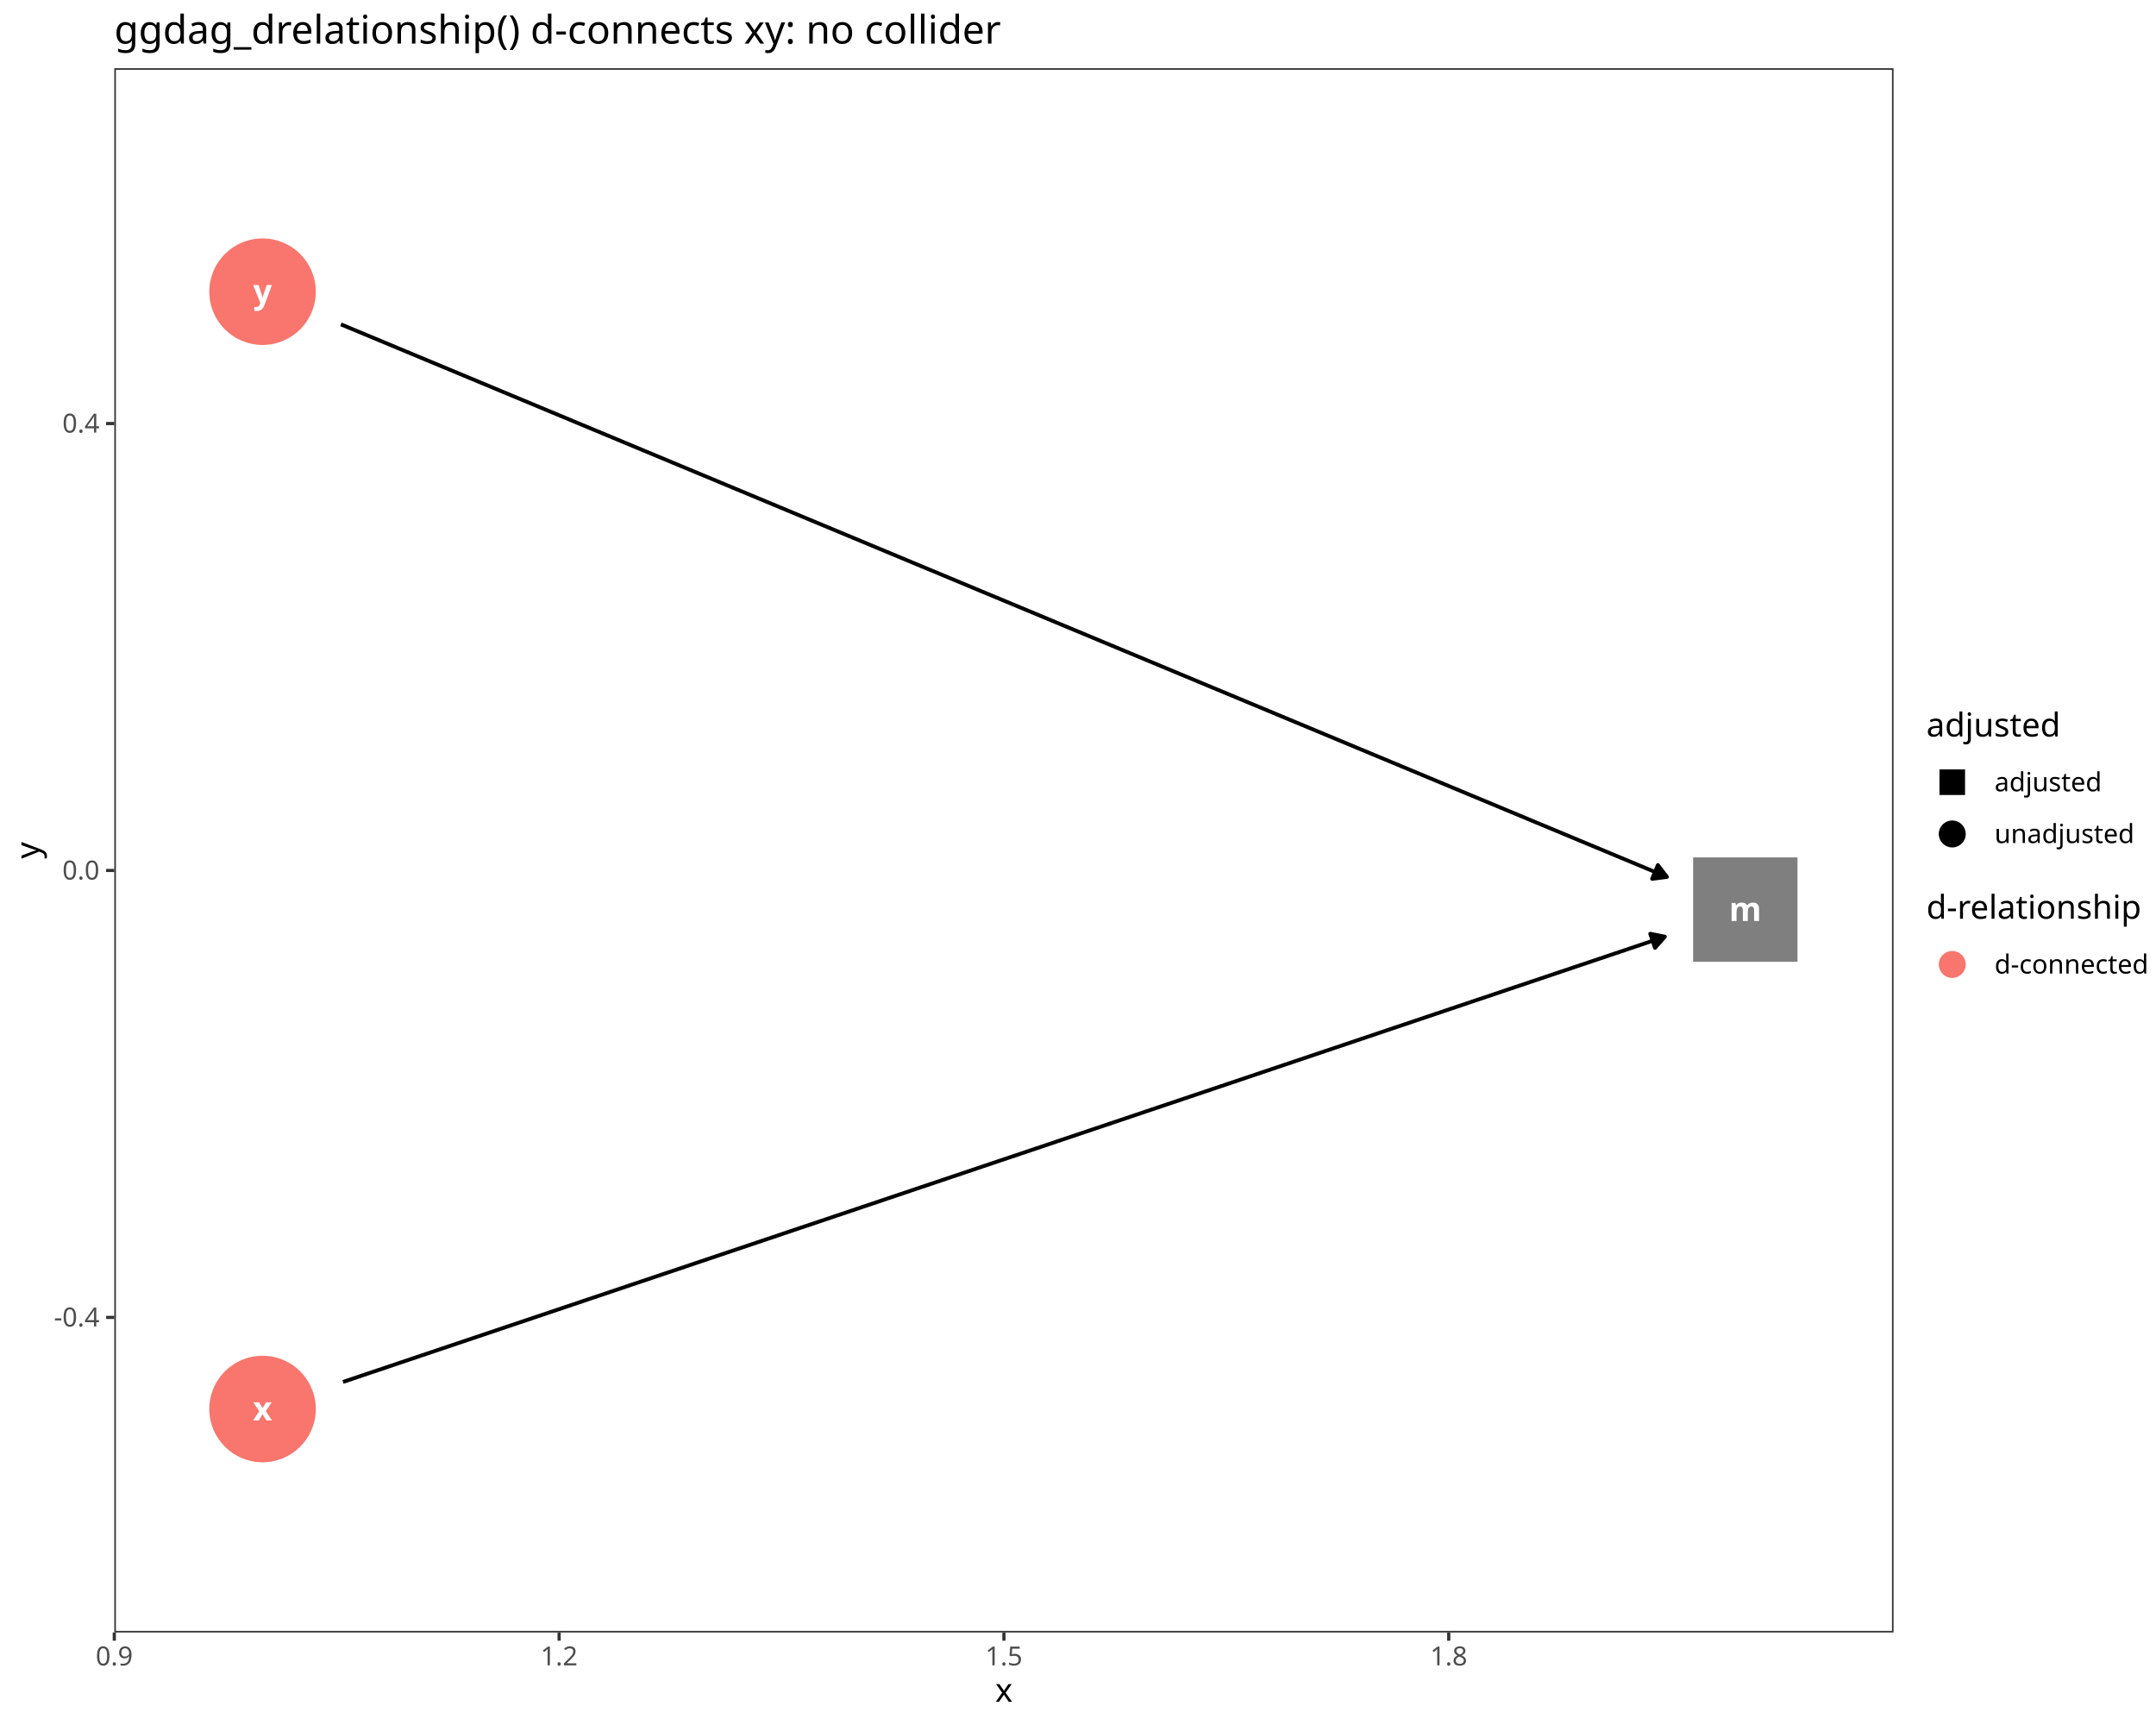
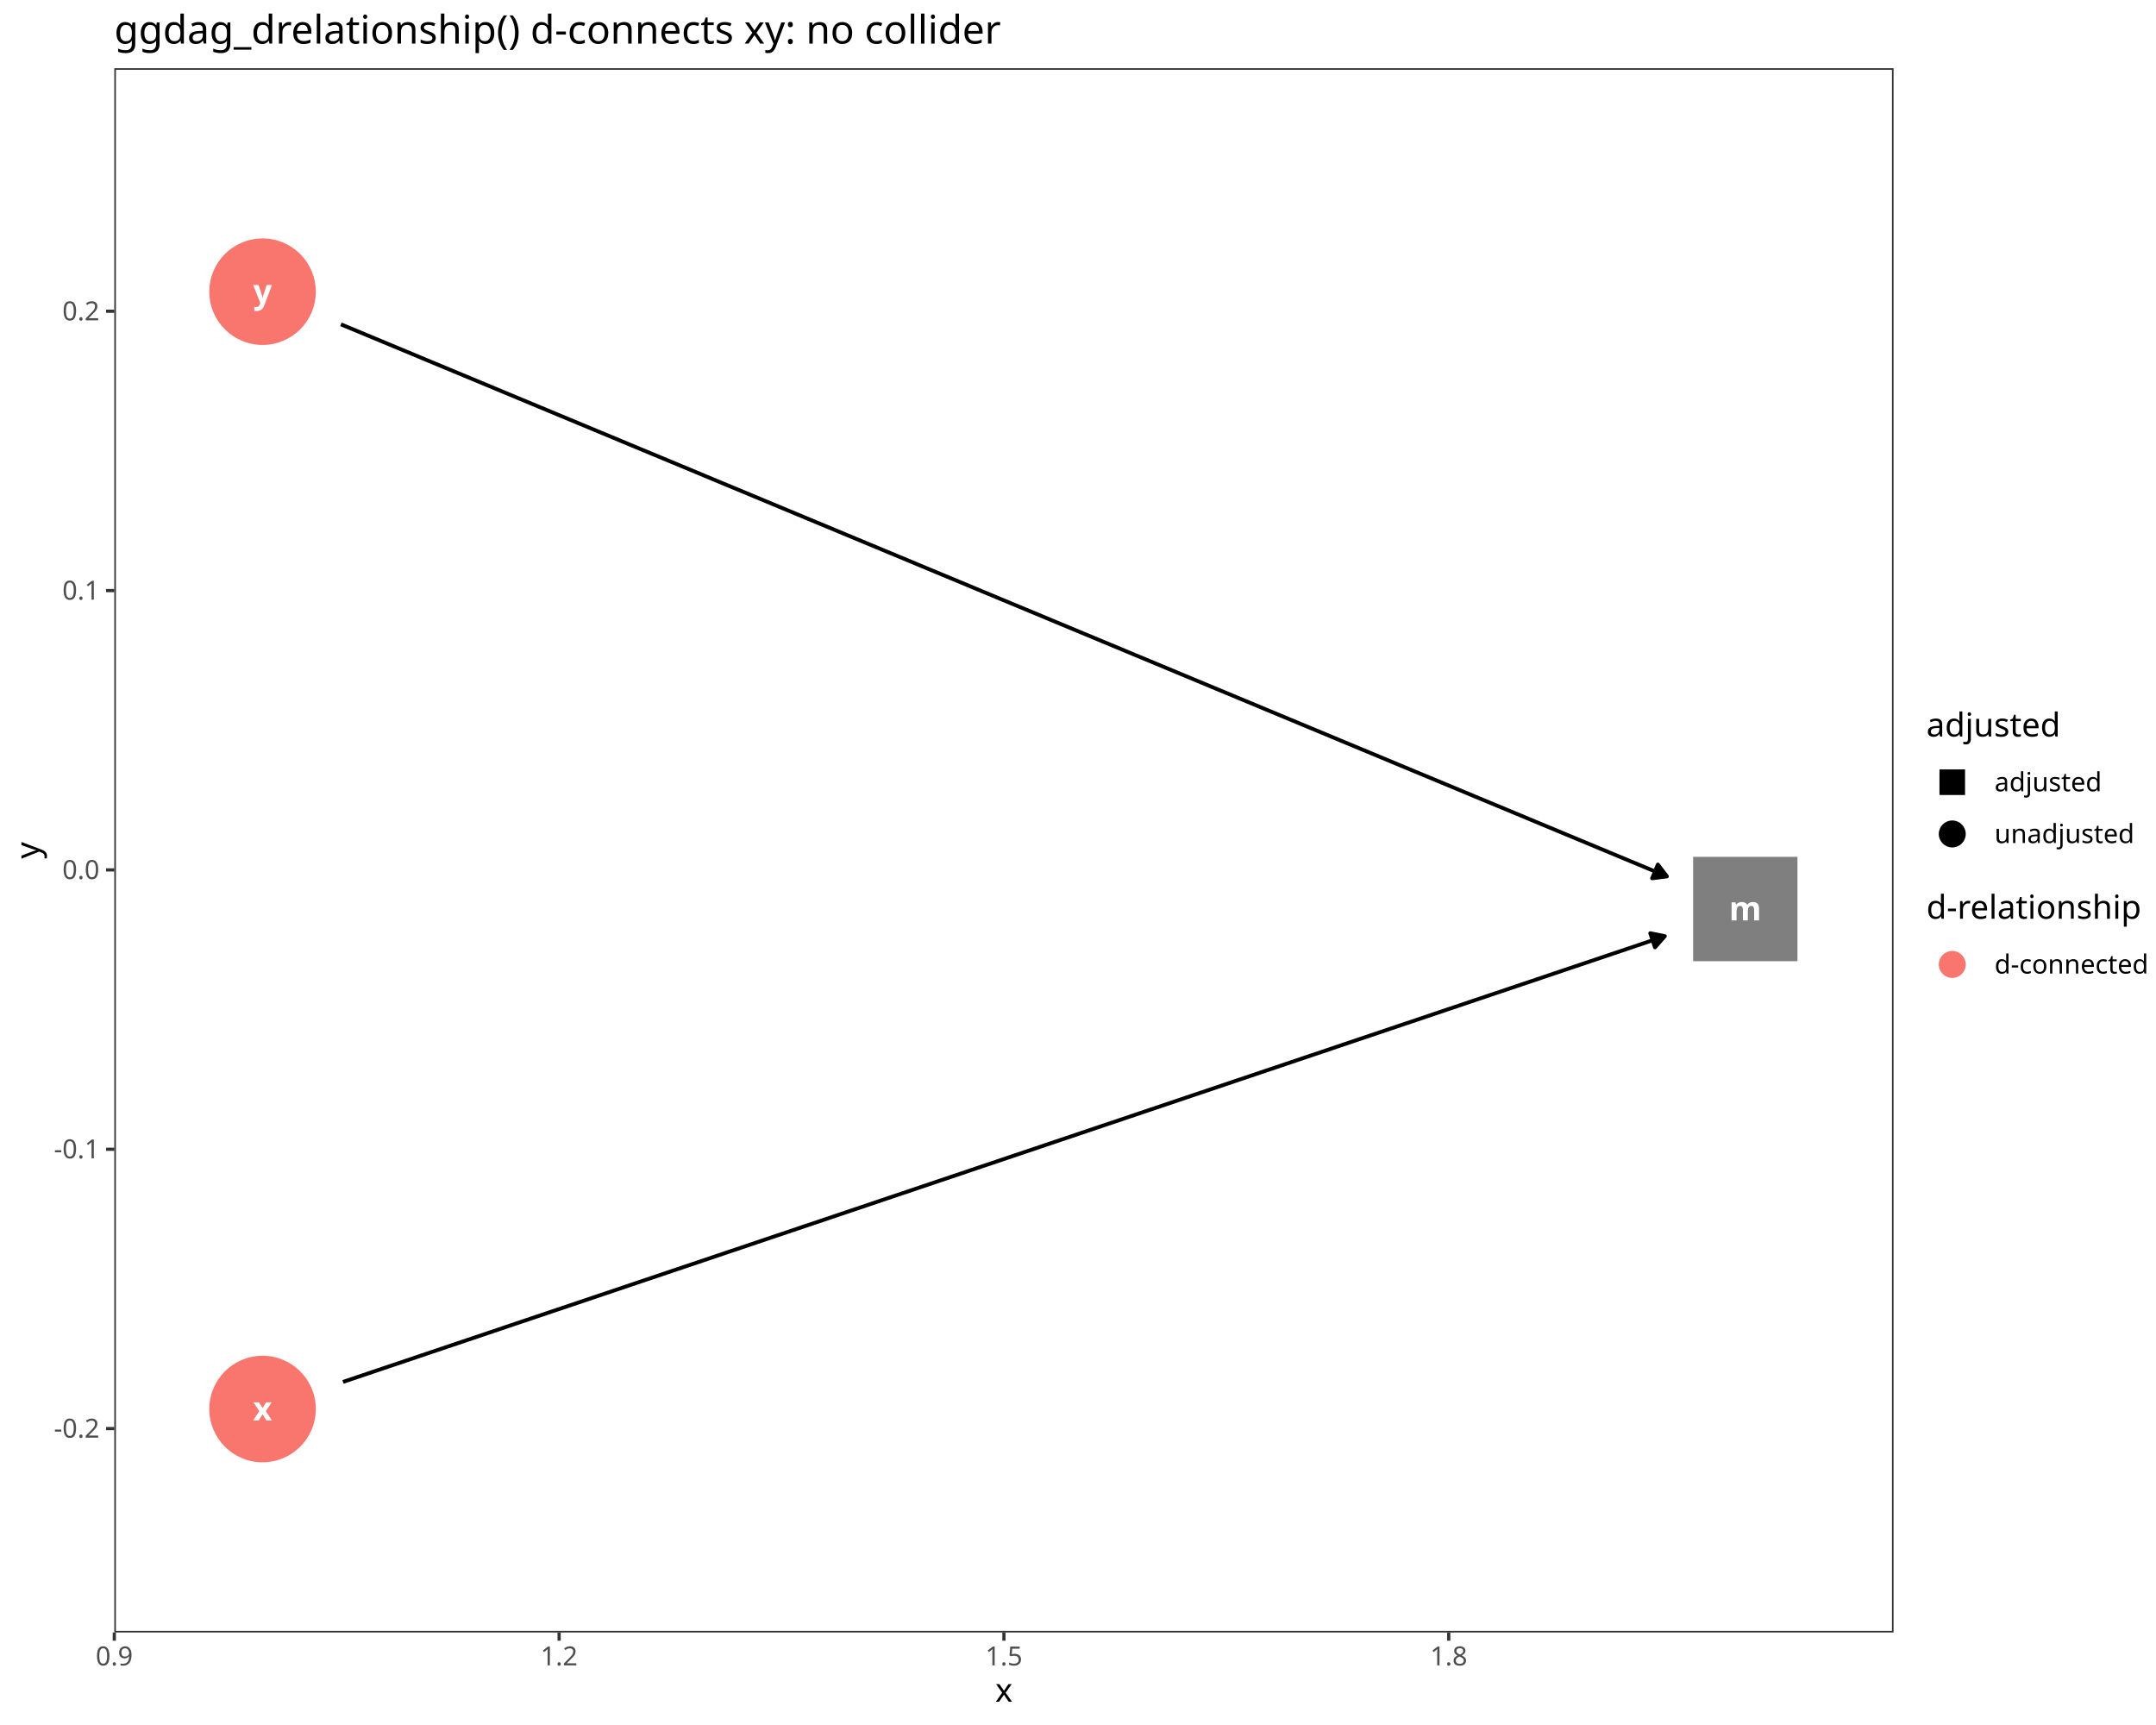
<svg xmlns="http://www.w3.org/2000/svg" class="svglite" data-engine-version="2.0" width="720.00pt" height="576.00pt" viewBox="0 0 720.00 576.00">
  <defs>
    <style type="text/css">
    .svglite line, .svglite polyline, .svglite polygon, .svglite path, .svglite rect, .svglite circle {
      fill: none;
      stroke: #000000;
      stroke-linecap: round;
      stroke-linejoin: round;
      stroke-miterlimit: 10.00;
    }
  </style>
  </defs>
  <rect width="100%" height="100%" style="stroke: none; fill: #FFFFFF;" />
  <defs>
    <clipPath id="cpMC4wMHw3MjAuMDB8MC4wMHw1NzYuMDA=">
      <rect x="0.00" y="0.00" width="720.00" height="576.00" />
    </clipPath>
  </defs>
  <g clip-path="url(#cpMC4wMHw3MjAuMDB8MC4wMHw1NzYuMDA=)">
    <rect x="0.00" y="0.00" width="720.00" height="576.00" style="stroke-width: 1.07; stroke: #FFFFFF; fill: #FFFFFF;" />
  </g>
  <defs>
    <clipPath id="cpMzguMTd8NjMyLjM2fDIyLjc4fDU0NS4xMQ==">
      <rect x="38.17" y="22.78" width="594.19" height="522.33" />
    </clipPath>
  </defs>
  <g clip-path="url(#cpMzguMTd8NjMyLjM2fDIyLjc4fDU0NS4xMQ==)">
    <rect x="38.17" y="22.78" width="594.19" height="522.33" style="stroke-width: 1.07; stroke: none; fill: #FFFFFF;" />
-     <polygon points="565.42,321.15 600.27,321.15 600.27,286.30 565.42,286.30 " style="stroke-width: 0.71; stroke: none; fill: #7F7F7F;" />
+     <polygon points="565.42,320.96 600.27,320.96 600.27,286.11 565.42,286.11 " style="stroke-width: 0.71; stroke: none; fill: #7F7F7F;" />
    <circle cx="87.68" cy="470.49" r="17.43" style="stroke-width: 0.71; stroke: #F8766D; fill: #F8766D;" />
    <circle cx="87.68" cy="97.40" r="17.43" style="stroke-width: 0.71; stroke: #F8766D; fill: #F8766D;" />
-     <polyline points="114.55,461.45 117.69,460.39 122.70,458.70 127.70,457.02 132.70,455.33 137.70,453.65 142.70,451.96 147.70,450.28 152.71,448.59 157.71,446.91 162.71,445.23 167.71,443.54 172.71,441.86 177.71,440.17 182.71,438.49 187.72,436.80 192.72,435.12 197.72,433.43 202.72,431.75 207.72,430.06 212.72,428.38 217.73,426.70 222.73,425.01 227.73,423.33 232.73,421.64 237.73,419.96 242.73,418.27 247.74,416.59 252.74,414.90 257.74,413.22 262.74,411.53 267.74,409.85 272.74,408.17 277.75,406.48 282.75,404.80 287.75,403.11 292.75,401.43 297.75,399.74 302.75,398.06 307.75,396.37 312.76,394.69 317.76,393.00 322.76,391.32 327.76,389.63 332.76,387.95 337.76,386.27 342.77,384.58 347.77,382.90 352.77,381.21 357.77,379.53 362.77,377.84 367.77,376.16 372.78,374.47 377.78,372.79 382.78,371.10 387.78,369.42 392.78,367.74 397.78,366.05 402.78,364.37 407.79,362.68 412.79,361.00 417.79,359.31 422.79,357.63 427.79,355.94 432.79,354.26 437.80,352.57 442.80,350.89 447.80,349.21 452.80,347.52 457.80,345.84 462.80,344.15 467.81,342.47 472.81,340.78 477.81,339.10 482.81,337.41 487.81,335.73 492.81,334.04 497.82,332.36 502.82,330.67 507.82,328.99 512.82,327.31 517.82,325.62 522.82,323.94 527.82,322.25 532.83,320.57 537.83,318.88 542.83,317.20 547.83,315.51 552.83,313.83 555.98,312.77 " style="stroke-width: 1.28; stroke-linecap: butt;" />
-     <polygon points="552.69,316.51 555.98,312.77 551.10,311.79 " style="stroke-width: 1.28; stroke-linecap: butt; fill: #000000;" />
-     <polyline points="113.85,108.30 117.69,109.91 122.70,111.99 127.70,114.07 132.70,116.16 137.70,118.24 142.70,120.33 147.70,122.41 152.71,124.49 157.71,126.58 162.71,128.66 167.71,130.75 172.71,132.83 177.71,134.91 182.71,137.00 187.72,139.08 192.72,141.17 197.72,143.25 202.72,145.33 207.72,147.42 212.72,149.50 217.73,151.59 222.73,153.67 227.73,155.76 232.73,157.84 237.73,159.92 242.73,162.01 247.74,164.09 252.74,166.18 257.74,168.26 262.74,170.34 267.74,172.43 272.74,174.51 277.75,176.60 282.75,178.68 287.75,180.76 292.75,182.85 297.75,184.93 302.75,187.02 307.75,189.10 312.76,191.18 317.76,193.27 322.76,195.35 327.76,197.44 332.76,199.52 337.76,201.60 342.77,203.69 347.77,205.77 352.77,207.86 357.77,209.94 362.77,212.02 367.77,214.11 372.78,216.19 377.78,218.28 382.78,220.36 387.78,222.44 392.78,224.53 397.78,226.61 402.78,228.70 407.79,230.78 412.79,232.86 417.79,234.95 422.79,237.03 427.79,239.12 432.79,241.20 437.80,243.28 442.80,245.37 447.80,247.45 452.80,249.54 457.80,251.62 462.80,253.70 467.81,255.79 472.81,257.87 477.81,259.96 482.81,262.04 487.81,264.13 492.81,266.21 497.82,268.29 502.82,270.38 507.82,272.46 512.82,274.55 517.82,276.63 522.82,278.71 527.82,280.80 532.83,282.88 537.83,284.97 542.83,287.05 547.83,289.13 552.83,291.22 556.68,292.82 " style="stroke-width: 1.28; stroke-linecap: butt;" />
-     <polygon points="551.74,293.46 556.68,292.82 553.65,288.86 " style="stroke-width: 1.28; stroke-linecap: butt; fill: #000000;" />
-     <text x="582.84" y="307.52" text-anchor="middle" style="font-size: 11.04px; font-weight: bold; fill: #FFFFFF; font-family: sans;" textLength="9.20px" lengthAdjust="spacingAndGlyphs">m</text>
+     <polyline points="114.55,461.44 117.69,460.38 122.70,458.69 127.70,457.00 132.70,455.32 137.70,453.63 142.70,451.94 147.70,450.26 152.71,448.57 157.71,446.88 162.71,445.20 167.71,443.51 172.71,441.82 177.71,440.14 182.71,438.45 187.72,436.77 192.72,435.08 197.72,433.39 202.72,431.71 207.72,430.02 212.72,428.33 217.73,426.65 222.73,424.96 227.73,423.27 232.73,421.59 237.73,419.90 242.73,418.21 247.74,416.53 252.74,414.84 257.74,413.15 262.74,411.47 267.74,409.78 272.74,408.10 277.75,406.41 282.75,404.72 287.75,403.04 292.75,401.35 297.75,399.66 302.75,397.98 307.75,396.29 312.76,394.60 317.76,392.92 322.76,391.23 327.76,389.54 332.76,387.86 337.76,386.17 342.77,384.48 347.77,382.80 352.77,381.11 357.77,379.43 362.77,377.74 367.77,376.05 372.78,374.37 377.78,372.68 382.78,370.99 387.78,369.31 392.78,367.62 397.78,365.93 402.78,364.25 407.79,362.56 412.79,360.87 417.79,359.19 422.79,357.50 427.79,355.82 432.79,354.13 437.80,352.44 442.80,350.76 447.80,349.07 452.80,347.38 457.80,345.70 462.80,344.01 467.81,342.32 472.81,340.64 477.81,338.95 482.81,337.26 487.81,335.58 492.81,333.89 497.82,332.20 502.82,330.52 507.82,328.83 512.82,327.15 517.82,325.46 522.82,323.77 527.82,322.09 532.83,320.40 537.83,318.71 542.83,317.03 547.83,315.34 552.83,313.65 555.98,312.59 " style="stroke-width: 1.28; stroke-linecap: butt;" />
+     <polygon points="552.69,316.33 555.98,312.59 551.10,311.61 " style="stroke-width: 1.28; stroke-linecap: butt; fill: #000000;" />
+     <polyline points="113.85,108.30 117.69,109.89 122.70,111.98 127.70,114.06 132.70,116.14 137.70,118.22 142.70,120.31 147.70,122.39 152.71,124.47 157.71,126.55 162.71,128.63 167.71,130.72 172.71,132.80 177.71,134.88 182.71,136.96 187.72,139.05 192.72,141.13 197.72,143.21 202.72,145.29 207.72,147.37 212.72,149.46 217.73,151.54 222.73,153.62 227.73,155.70 232.73,157.78 237.73,159.87 242.73,161.95 247.74,164.03 252.74,166.11 257.74,168.20 262.74,170.28 267.74,172.36 272.74,174.44 277.75,176.52 282.75,178.61 287.75,180.69 292.75,182.77 297.75,184.85 302.75,186.93 307.75,189.02 312.76,191.10 317.76,193.18 322.76,195.26 327.76,197.35 332.76,199.43 337.76,201.51 342.77,203.59 347.77,205.67 352.77,207.76 357.77,209.84 362.77,211.92 367.77,214.00 372.78,216.08 377.78,218.17 382.78,220.25 387.78,222.33 392.78,224.41 397.78,226.50 402.78,228.58 407.79,230.66 412.79,232.74 417.79,234.82 422.79,236.91 427.79,238.99 432.79,241.07 437.80,243.15 442.80,245.23 447.80,247.32 452.80,249.40 457.80,251.48 462.80,253.56 467.81,255.65 472.81,257.73 477.81,259.81 482.81,261.89 487.81,263.97 492.81,266.06 497.82,268.14 502.82,270.22 507.82,272.30 512.82,274.39 517.82,276.47 522.82,278.55 527.82,280.63 532.83,282.71 537.83,284.80 542.83,286.88 547.83,288.96 552.83,291.04 556.67,292.64 " style="stroke-width: 1.28; stroke-linecap: butt;" />
+     <polygon points="551.73,293.28 556.67,292.64 553.65,288.68 " style="stroke-width: 1.28; stroke-linecap: butt; fill: #000000;" />
+     <text x="582.84" y="307.33" text-anchor="middle" style="font-size: 11.04px; font-weight: bold; fill: #FFFFFF; font-family: sans;" textLength="9.20px" lengthAdjust="spacingAndGlyphs">m</text>
    <text x="87.68" y="474.29" text-anchor="middle" style="font-size: 11.04px; font-weight: bold; fill: #FFFFFF; font-family: sans;" textLength="5.52px" lengthAdjust="spacingAndGlyphs">x</text>
    <text x="87.68" y="101.20" text-anchor="middle" style="font-size: 11.04px; font-weight: bold; fill: #FFFFFF; font-family: sans;" textLength="5.52px" lengthAdjust="spacingAndGlyphs">y</text>
    <rect x="38.17" y="22.78" width="594.19" height="522.33" style="stroke-width: 1.07; stroke: #333333;" />
  </g>
  <g clip-path="url(#cpMC4wMHw3MjAuMDB8MC4wMHw1NzYuMDA=)">
-     <text x="33.24" y="442.93" text-anchor="end" style="font-size: 8.80px; fill: #4D4D4D; font-family: sans;" textLength="15.16px" lengthAdjust="spacingAndGlyphs">-0.4</text>
-     <text x="33.24" y="293.69" text-anchor="end" style="font-size: 8.80px; fill: #4D4D4D; font-family: sans;" textLength="12.23px" lengthAdjust="spacingAndGlyphs">0.0</text>
-     <text x="33.24" y="144.45" text-anchor="end" style="font-size: 8.80px; fill: #4D4D4D; font-family: sans;" textLength="12.23px" lengthAdjust="spacingAndGlyphs">0.4</text>
-     <polyline points="35.43,439.90 38.17,439.90 " style="stroke-width: 1.07; stroke: #333333; stroke-linecap: butt;" />
-     <polyline points="35.43,290.66 38.17,290.66 " style="stroke-width: 1.07; stroke: #333333; stroke-linecap: butt;" />
-     <polyline points="35.43,141.43 38.17,141.43 " style="stroke-width: 1.07; stroke: #333333; stroke-linecap: butt;" />
+     <text x="33.24" y="480.05" text-anchor="end" style="font-size: 8.80px; fill: #4D4D4D; font-family: sans;" textLength="15.16px" lengthAdjust="spacingAndGlyphs">-0.2</text>
+     <text x="33.24" y="386.78" text-anchor="end" style="font-size: 8.80px; fill: #4D4D4D; font-family: sans;" textLength="15.16px" lengthAdjust="spacingAndGlyphs">-0.1</text>
+     <text x="33.24" y="293.51" text-anchor="end" style="font-size: 8.80px; fill: #4D4D4D; font-family: sans;" textLength="12.23px" lengthAdjust="spacingAndGlyphs">0.0</text>
+     <text x="33.24" y="200.23" text-anchor="end" style="font-size: 8.80px; fill: #4D4D4D; font-family: sans;" textLength="12.23px" lengthAdjust="spacingAndGlyphs">0.1</text>
+     <text x="33.24" y="106.96" text-anchor="end" style="font-size: 8.80px; fill: #4D4D4D; font-family: sans;" textLength="12.23px" lengthAdjust="spacingAndGlyphs">0.2</text>
+     <polyline points="35.43,477.02 38.17,477.02 " style="stroke-width: 1.07; stroke: #333333; stroke-linecap: butt;" />
+     <polyline points="35.43,383.75 38.17,383.75 " style="stroke-width: 1.07; stroke: #333333; stroke-linecap: butt;" />
+     <polyline points="35.43,290.48 38.17,290.48 " style="stroke-width: 1.07; stroke: #333333; stroke-linecap: butt;" />
+     <polyline points="35.43,197.20 38.17,197.20 " style="stroke-width: 1.07; stroke: #333333; stroke-linecap: butt;" />
+     <polyline points="35.43,103.93 38.17,103.93 " style="stroke-width: 1.07; stroke: #333333; stroke-linecap: butt;" />
    <polyline points="38.17,547.85 38.17,545.11 " style="stroke-width: 1.07; stroke: #333333; stroke-linecap: butt;" />
    <polyline points="186.72,547.85 186.72,545.11 " style="stroke-width: 1.07; stroke: #333333; stroke-linecap: butt;" />
    <polyline points="335.26,547.85 335.26,545.11 " style="stroke-width: 1.07; stroke: #333333; stroke-linecap: butt;" />
    <polyline points="483.81,547.85 483.81,545.11 " style="stroke-width: 1.07; stroke: #333333; stroke-linecap: butt;" />
    <text x="38.17" y="556.10" text-anchor="middle" style="font-size: 8.80px; fill: #4D4D4D; font-family: sans;" textLength="12.23px" lengthAdjust="spacingAndGlyphs">0.9</text>
    <text x="186.72" y="556.10" text-anchor="middle" style="font-size: 8.80px; fill: #4D4D4D; font-family: sans;" textLength="12.23px" lengthAdjust="spacingAndGlyphs">1.2</text>
    <text x="335.26" y="556.10" text-anchor="middle" style="font-size: 8.80px; fill: #4D4D4D; font-family: sans;" textLength="12.23px" lengthAdjust="spacingAndGlyphs">1.5</text>
    <text x="483.81" y="556.10" text-anchor="middle" style="font-size: 8.80px; fill: #4D4D4D; font-family: sans;" textLength="12.23px" lengthAdjust="spacingAndGlyphs">1.8</text>
    <text x="335.26" y="568.24" text-anchor="middle" style="font-size: 11.00px; font-family: sans;" textLength="5.50px" lengthAdjust="spacingAndGlyphs">x</text>
    <text transform="translate(13.05,283.95) rotate(-90)" text-anchor="middle" style="font-size: 11.00px; font-family: sans;" textLength="5.50px" lengthAdjust="spacingAndGlyphs">y</text>
    <rect x="643.32" y="237.22" width="65.82" height="49.89" style="stroke-width: 1.07; stroke: none; fill: #FFFFFF;" />
    <text x="643.32" y="245.93" style="font-size: 11.00px; font-family: sans;" textLength="41.59px" lengthAdjust="spacingAndGlyphs">adjusted</text>
    <rect x="643.32" y="252.55" width="17.28" height="17.28" style="stroke-width: 1.07; stroke: none; fill: #FFFFFF;" />
    <polygon points="647.69,265.46 656.23,265.46 656.23,256.92 647.69,256.92 " style="stroke-width: 0.47; stroke: none; fill: #000000;" />
    <rect x="643.32" y="269.83" width="17.28" height="17.28" style="stroke-width: 1.07; stroke: none; fill: #FFFFFF;" />
    <circle cx="651.96" cy="278.47" r="4.27" style="stroke-width: 0.47; fill: #000000;" />
    <text x="666.08" y="264.22" style="font-size: 8.80px; font-family: sans;" textLength="33.27px" lengthAdjust="spacingAndGlyphs">adjusted</text>
    <text x="666.08" y="281.50" style="font-size: 8.80px; font-family: sans;" textLength="43.06px" lengthAdjust="spacingAndGlyphs">unadjusted</text>
    <rect x="643.32" y="298.07" width="71.20" height="32.61" style="stroke-width: 1.07; stroke: none; fill: #FFFFFF;" />
    <text x="643.32" y="306.78" style="font-size: 11.00px; font-family: sans;" textLength="66.04px" lengthAdjust="spacingAndGlyphs">d-relationship</text>
    <rect x="643.32" y="313.40" width="17.28" height="17.28" style="stroke-width: 1.07; stroke: none; fill: #FFFFFF;" />
    <circle cx="651.96" cy="322.04" r="4.27" style="stroke-width: 0.47; stroke: #F8766D; fill: #F8766D;" />
    <text x="666.08" y="325.07" style="font-size: 8.80px; font-family: sans;" textLength="48.44px" lengthAdjust="spacingAndGlyphs">d-connected</text>
    <text x="38.17" y="14.56" style="font-size: 13.20px; font-family: sans;" textLength="280.33px" lengthAdjust="spacingAndGlyphs">ggdag_drelationship() d-connects xy: no collider</text>
  </g>
</svg>
